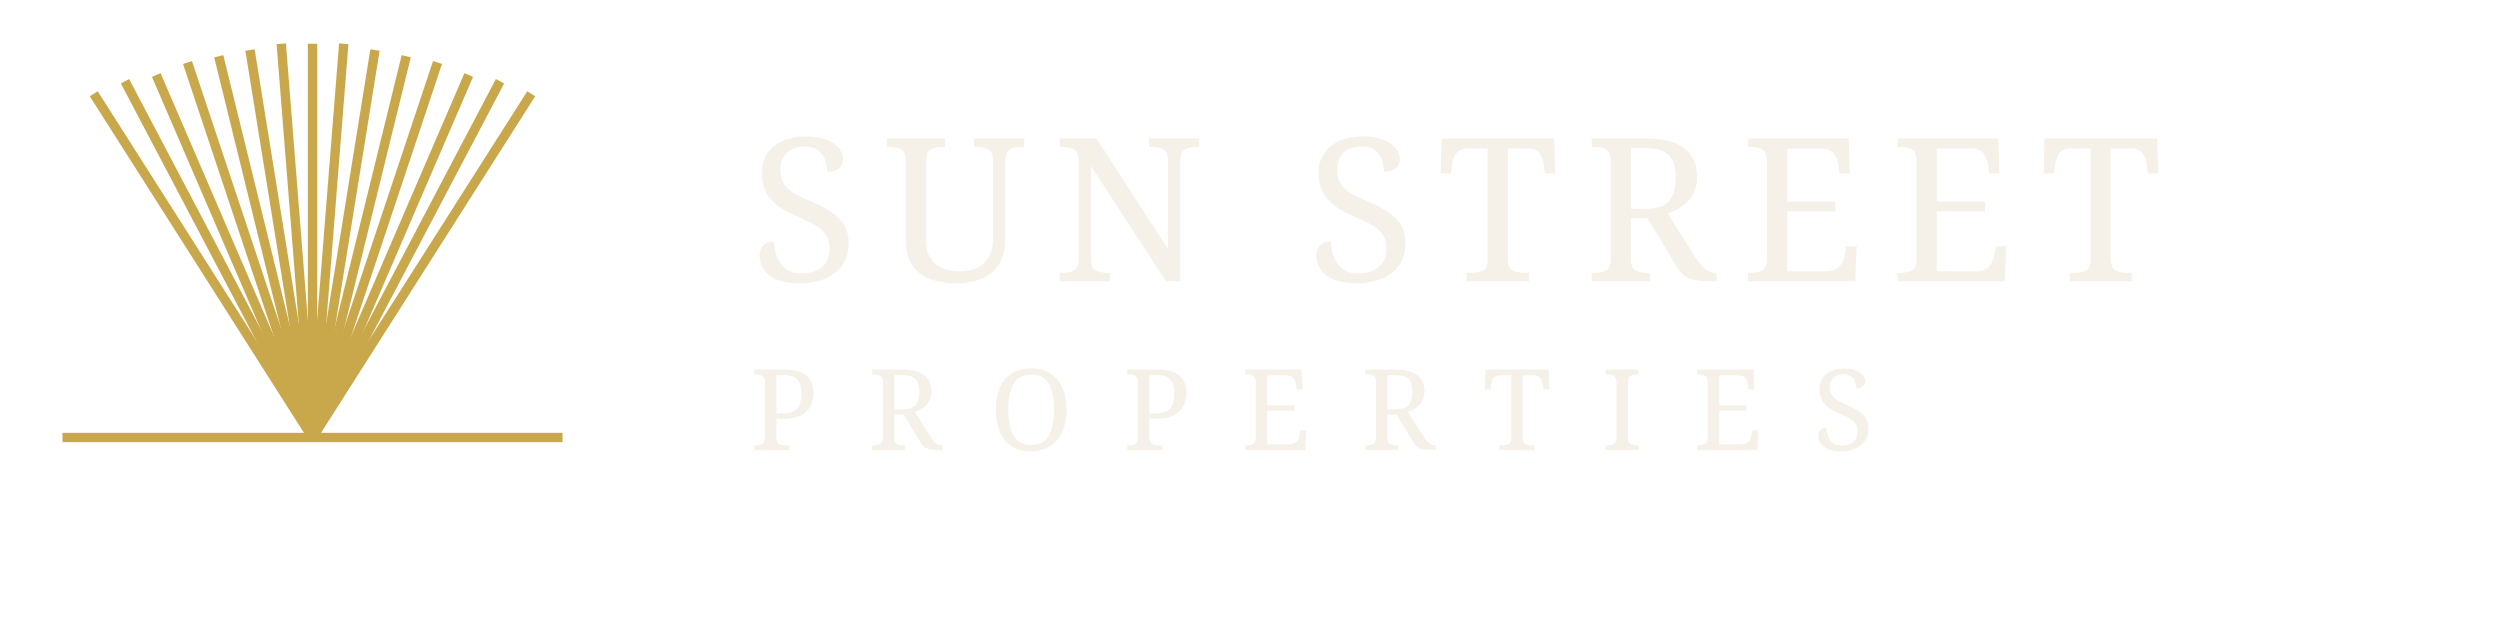
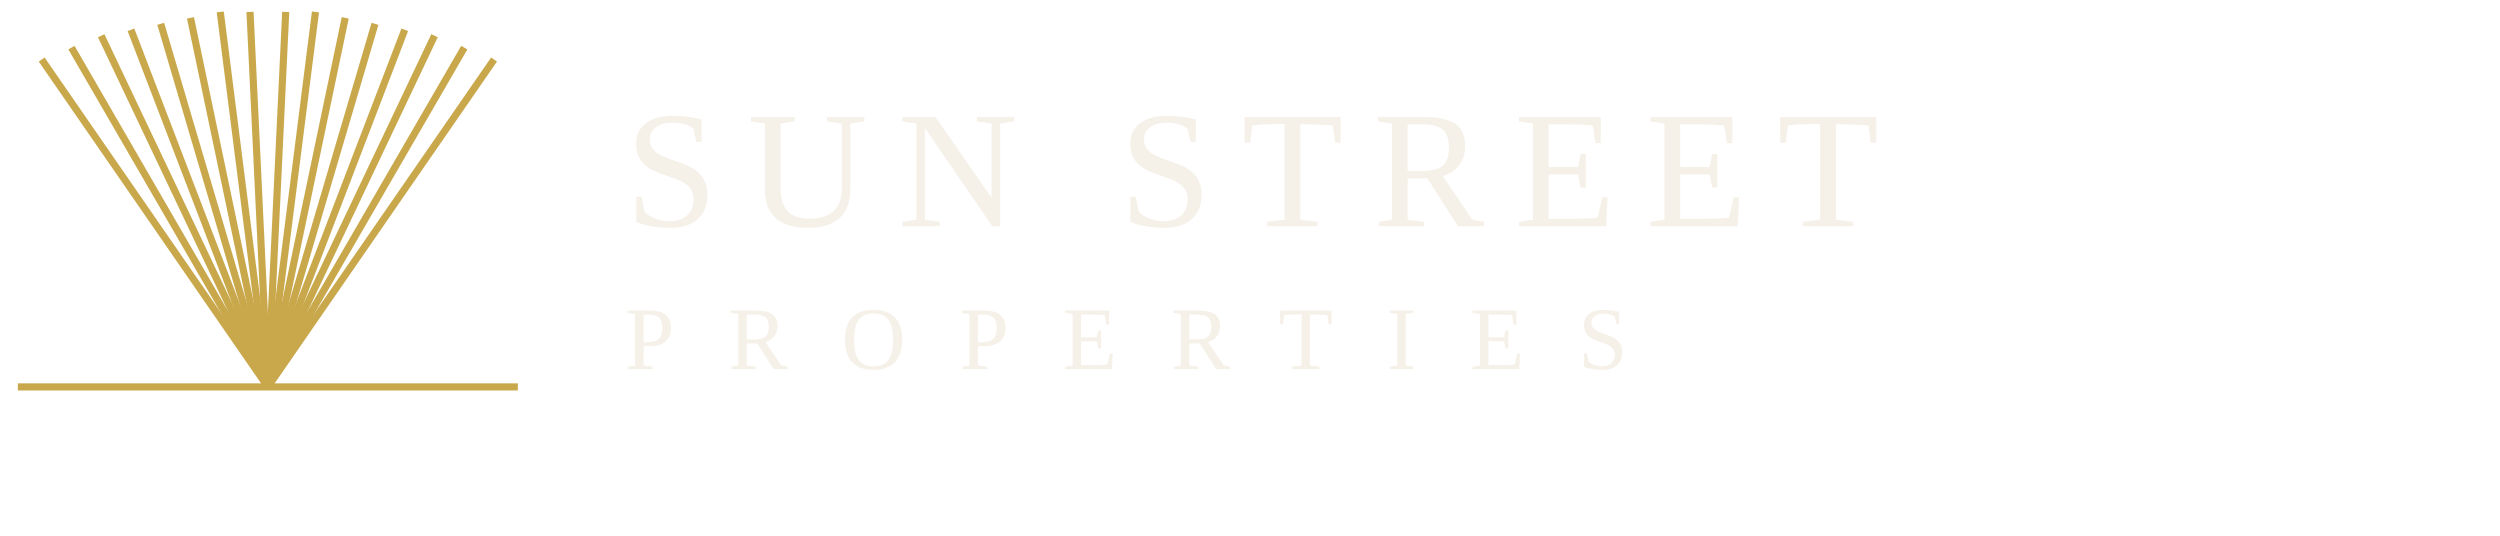
- <svg xmlns="http://www.w3.org/2000/svg" viewBox="0 0 400 100" fill="none">
-   <g transform="translate(50, 70)">
-     <line x1="0" y1="0" x2="-35" y2="-55" stroke="#C9A84C" stroke-width="1.5" />
-     <line x1="0" y1="0" x2="-30" y2="-57" stroke="#C9A84C" stroke-width="1.5" />
-     <line x1="0" y1="0" x2="-25" y2="-58" stroke="#C9A84C" stroke-width="1.5" />
-     <line x1="0" y1="0" x2="-20" y2="-60" stroke="#C9A84C" stroke-width="1.5" />
-     <line x1="0" y1="0" x2="-15" y2="-61" stroke="#C9A84C" stroke-width="1.5" />
-     <line x1="0" y1="0" x2="-10" y2="-62" stroke="#C9A84C" stroke-width="1.5" />
-     <line x1="0" y1="0" x2="-5" y2="-63" stroke="#C9A84C" stroke-width="1.5" />
-     <line x1="0" y1="0" x2="0" y2="-63" stroke="#C9A84C" stroke-width="1.5" />
-     <line x1="0" y1="0" x2="5" y2="-63" stroke="#C9A84C" stroke-width="1.5" />
-     <line x1="0" y1="0" x2="10" y2="-62" stroke="#C9A84C" stroke-width="1.5" />
-     <line x1="0" y1="0" x2="15" y2="-61" stroke="#C9A84C" stroke-width="1.5" />
-     <line x1="0" y1="0" x2="20" y2="-60" stroke="#C9A84C" stroke-width="1.5" />
-     <line x1="0" y1="0" x2="25" y2="-58" stroke="#C9A84C" stroke-width="1.5" />
-     <line x1="0" y1="0" x2="30" y2="-57" stroke="#C9A84C" stroke-width="1.5" />
-     <line x1="0" y1="0" x2="35" y2="-55" stroke="#C9A84C" stroke-width="1.5" />
-     <line x1="-40" y1="0" x2="40" y2="0" stroke="#C9A84C" stroke-width="1.5" />
+ <svg xmlns="http://www.w3.org/2000/svg" viewBox="0 0 420 90" fill="none">
+   <g transform="translate(45, 65)">
+     <line x1="0" y1="0" x2="-38" y2="-55" stroke="#C9A84C" stroke-width="1.2" />
+     <line x1="0" y1="0" x2="-33" y2="-57" stroke="#C9A84C" stroke-width="1.2" />
+     <line x1="0" y1="0" x2="-28" y2="-59" stroke="#C9A84C" stroke-width="1.2" />
+     <line x1="0" y1="0" x2="-23" y2="-60" stroke="#C9A84C" stroke-width="1.2" />
+     <line x1="0" y1="0" x2="-18" y2="-61" stroke="#C9A84C" stroke-width="1.2" />
+     <line x1="0" y1="0" x2="-13" y2="-62" stroke="#C9A84C" stroke-width="1.2" />
+     <line x1="0" y1="0" x2="-8" y2="-63" stroke="#C9A84C" stroke-width="1.2" />
+     <line x1="0" y1="0" x2="-3" y2="-63" stroke="#C9A84C" stroke-width="1.2" />
+     <line x1="0" y1="0" x2="3" y2="-63" stroke="#C9A84C" stroke-width="1.2" />
+     <line x1="0" y1="0" x2="8" y2="-63" stroke="#C9A84C" stroke-width="1.2" />
+     <line x1="0" y1="0" x2="13" y2="-62" stroke="#C9A84C" stroke-width="1.2" />
+     <line x1="0" y1="0" x2="18" y2="-61" stroke="#C9A84C" stroke-width="1.2" />
+     <line x1="0" y1="0" x2="23" y2="-60" stroke="#C9A84C" stroke-width="1.2" />
+     <line x1="0" y1="0" x2="28" y2="-59" stroke="#C9A84C" stroke-width="1.2" />
+     <line x1="0" y1="0" x2="33" y2="-57" stroke="#C9A84C" stroke-width="1.2" />
+     <line x1="0" y1="0" x2="38" y2="-55" stroke="#C9A84C" stroke-width="1.2" />
+     <line x1="-42" y1="0" x2="42" y2="0" stroke="#C9A84C" stroke-width="1.2" />
  </g>
-   <text x="120" y="45" font-family="Georgia, serif" font-size="32" font-weight="300" letter-spacing="4" fill="#F5F0E8">SUN STREET</text>
-   <text x="120" y="72" font-family="Georgia, serif" font-size="18" font-weight="300" letter-spacing="8" fill="#F5F0E8">PROPERTIES</text>
+   <text x="105" y="38" style="font-family:Georgia,'Times New Roman',serif;font-size:28px;font-weight:400;letter-spacing:5px" fill="#F5F0E8">SUN STREET</text>
+   <text x="105" y="62" style="font-family:Georgia,'Times New Roman',serif;font-size:15px;font-weight:300;letter-spacing:9px" fill="#F5F0E8">PROPERTIES</text>
</svg>
